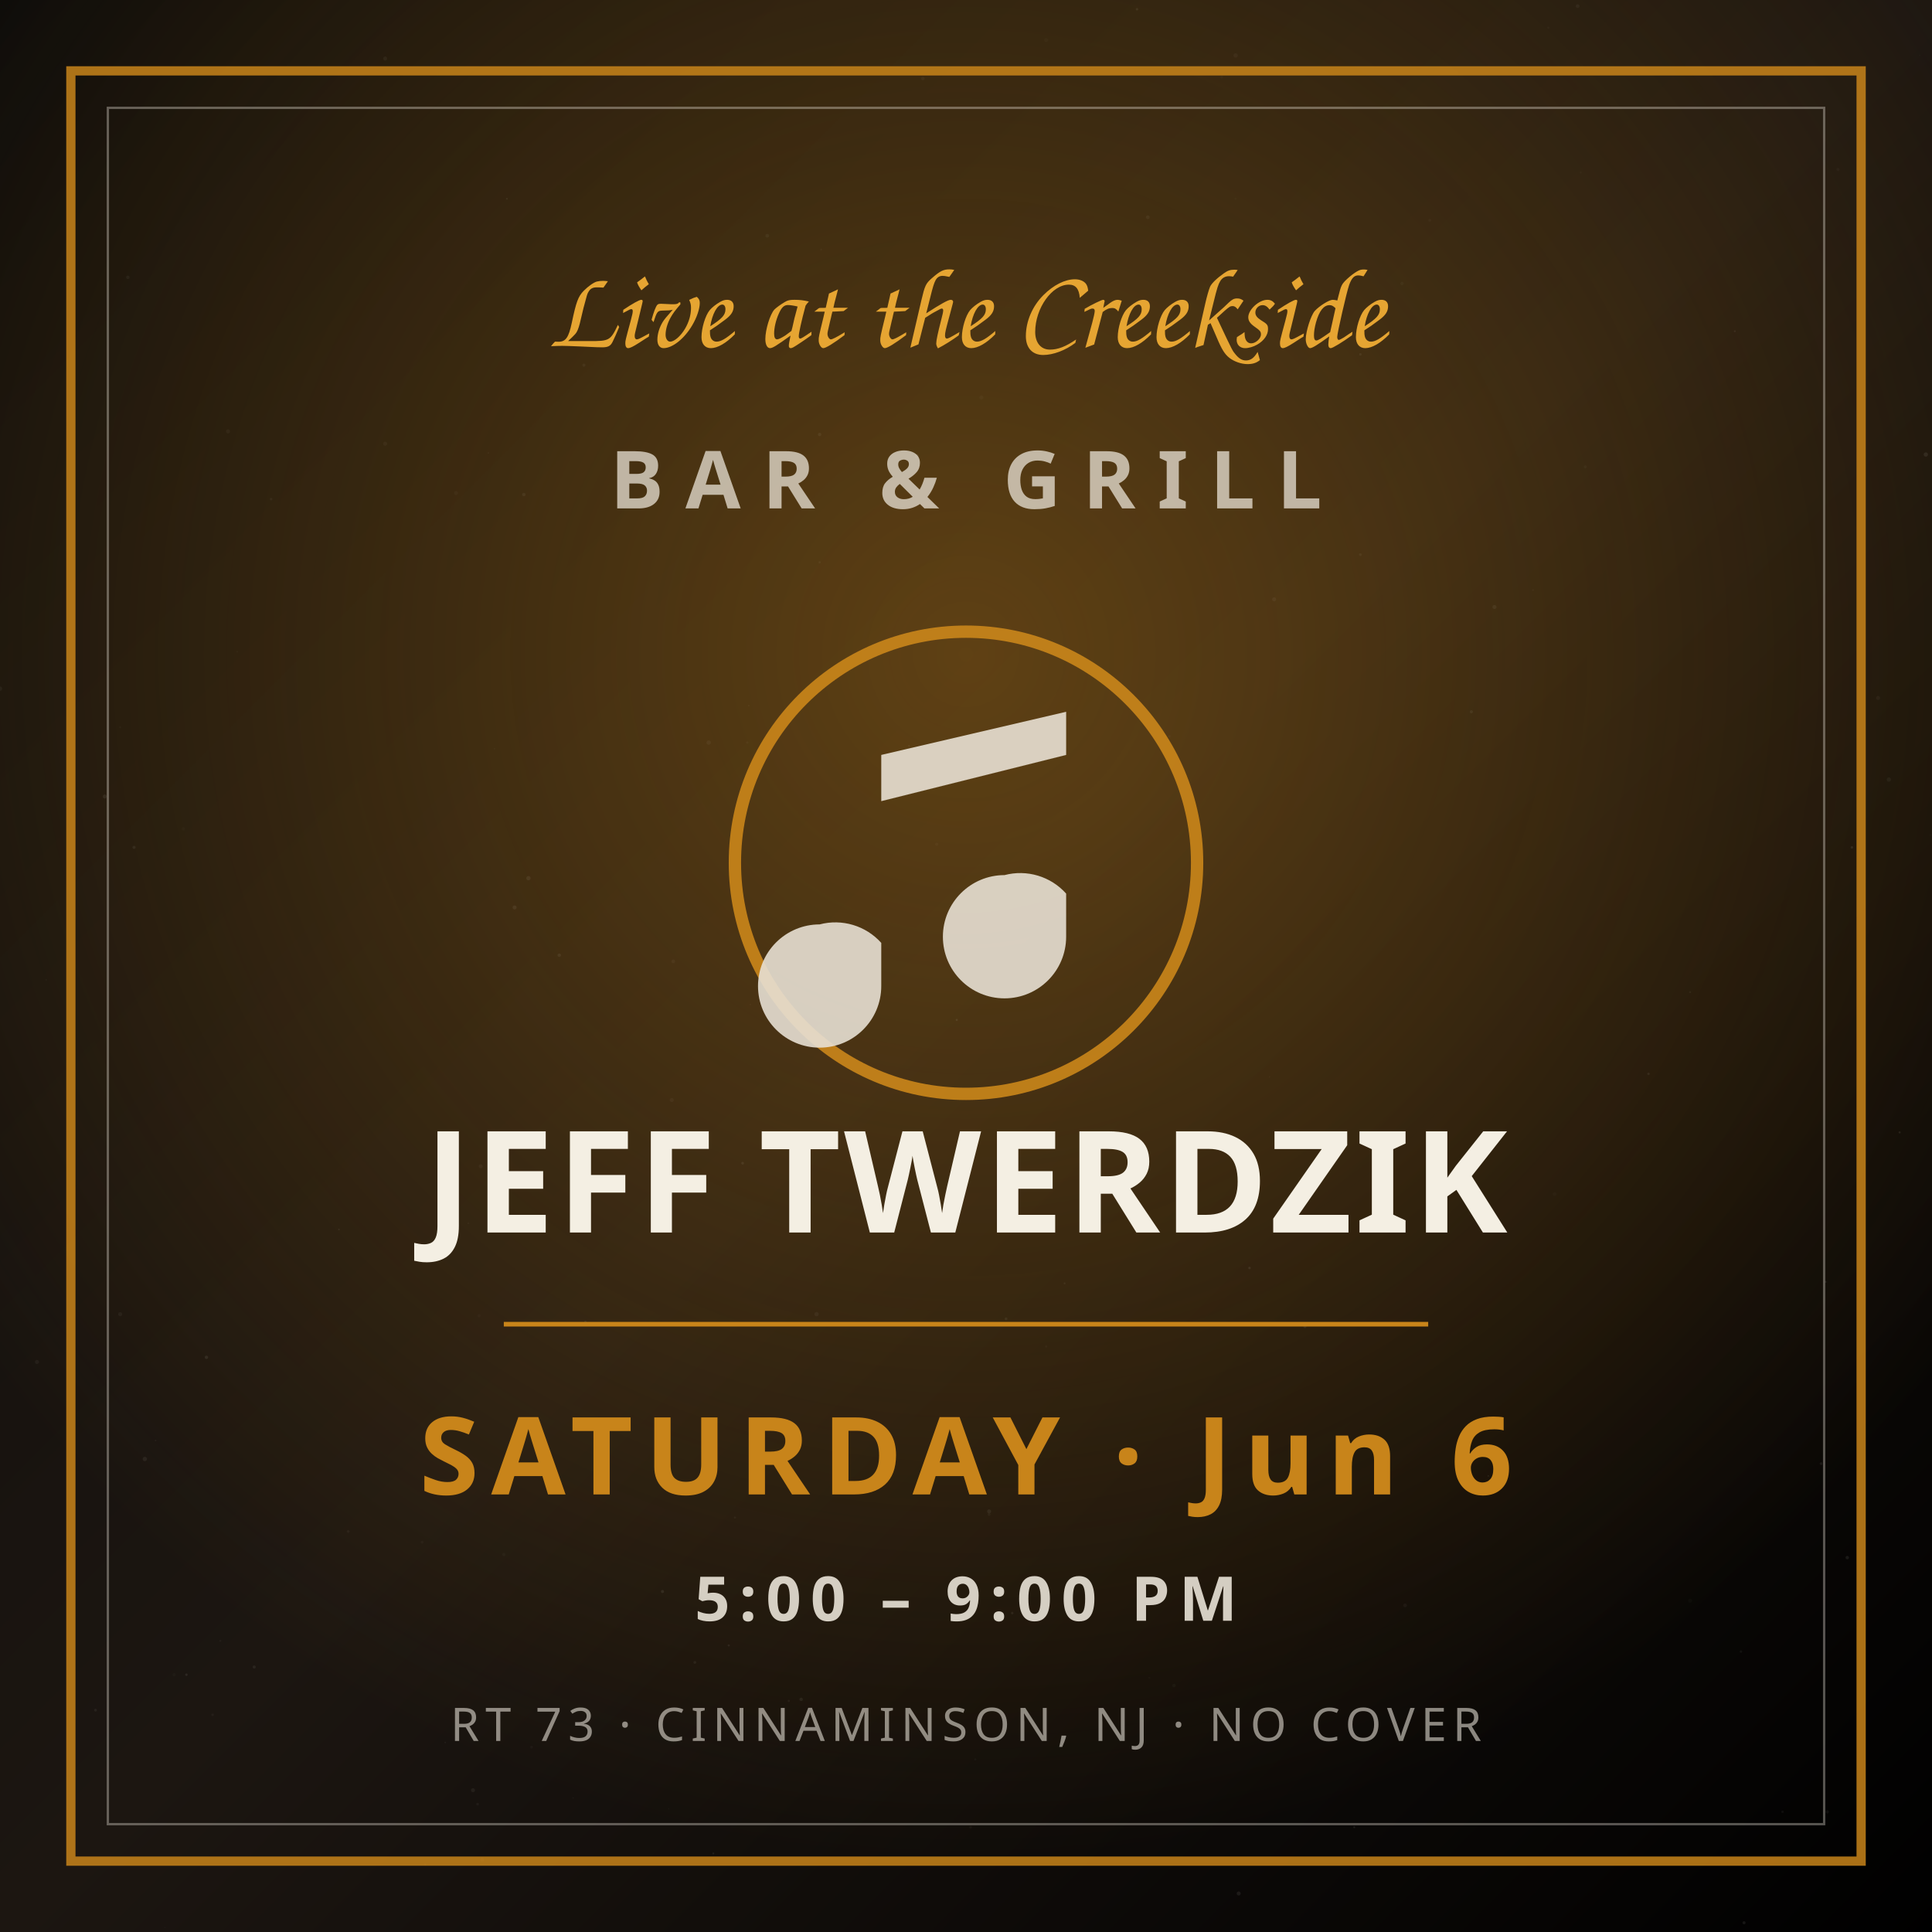
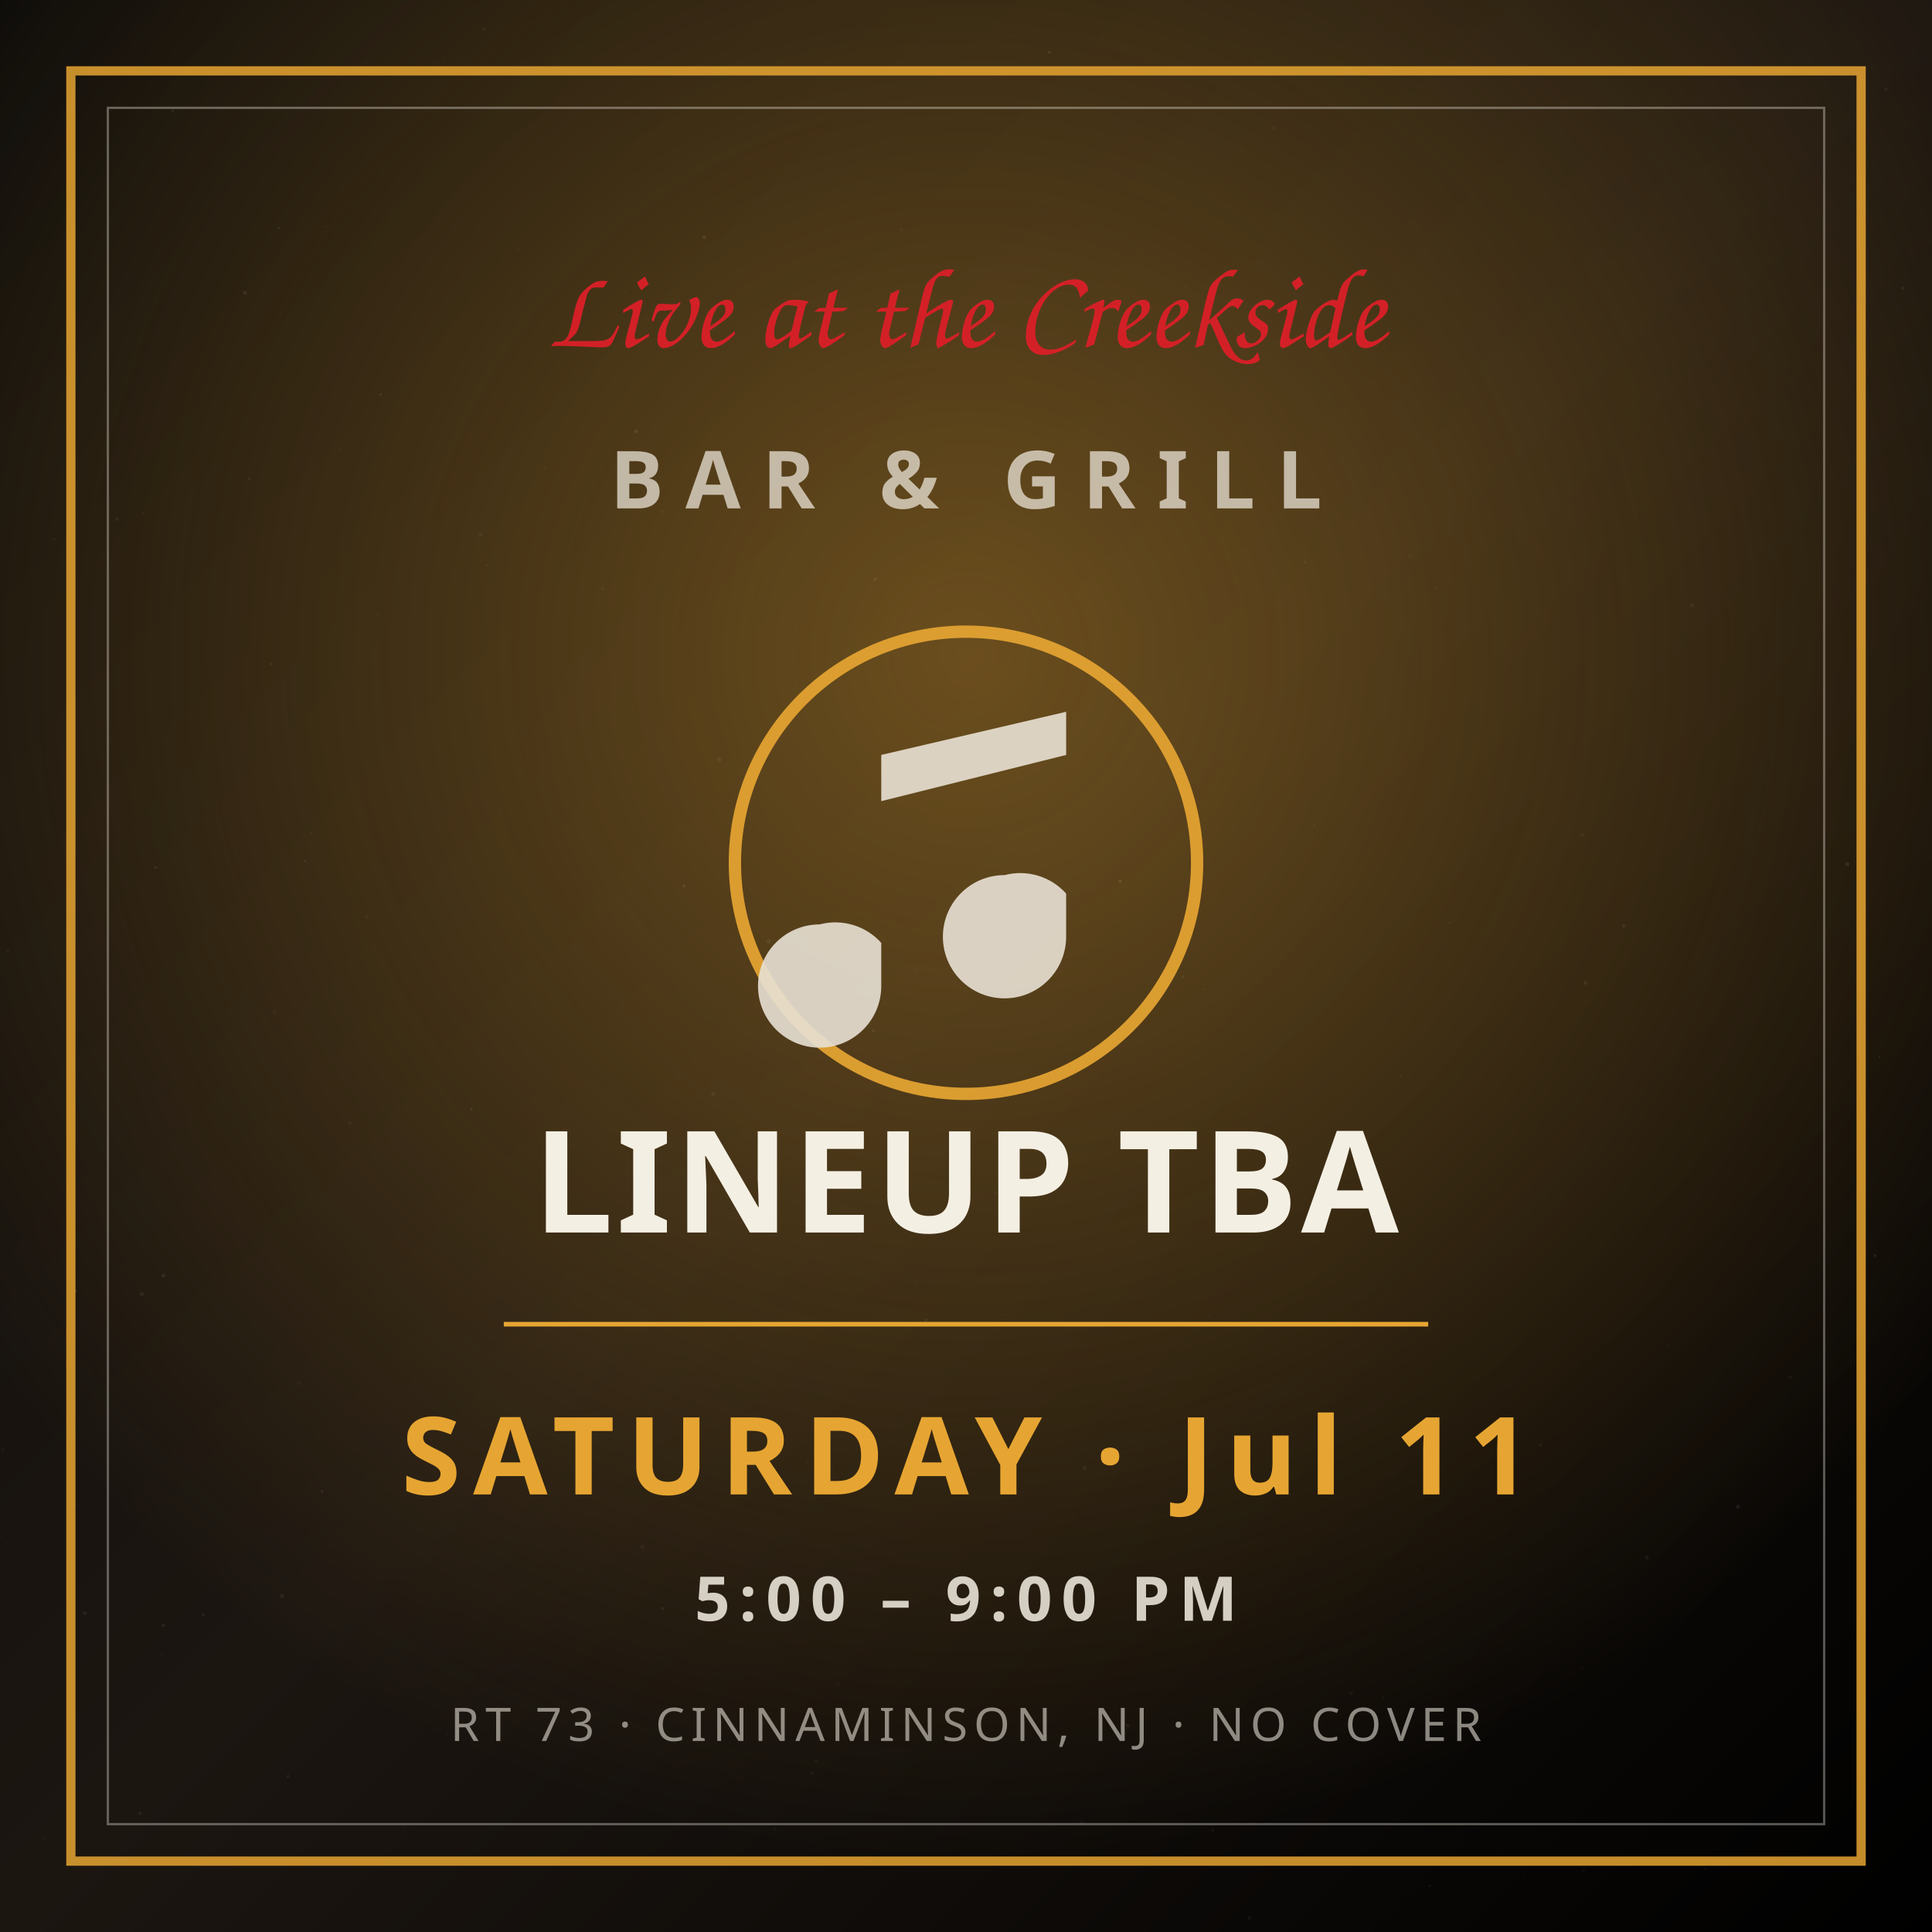
- <svg xmlns="http://www.w3.org/2000/svg" viewBox="0 0 1254 1254" role="img" aria-label="Jeff Twerdzik live at the Creekside">
+ <svg xmlns="http://www.w3.org/2000/svg" viewBox="0 0 1254 1254" role="img" aria-label="Lineup TBA live at the Creekside">
  <defs>
-     <linearGradient id="bg2" x1="0" y1="0" x2="1" y2="1">
+     <linearGradient id="bg1" x1="0" y1="0" x2="1" y2="1">
      <stop offset="0" stop-color="#0C0B0A" />
      <stop offset="0.5" stop-color="#1C1611" />
      <stop offset="1" stop-color="#000" />
    </linearGradient>
-     <radialGradient id="gl2" cx="50%" cy="34%" r="62%">
-       <stop offset="0" stop-color="#C8841A" stop-opacity="0.40" />
-       <stop offset="1" stop-color="#C8841A" stop-opacity="0" />
+     <radialGradient id="gl1" cx="50%" cy="34%" r="62%">
+       <stop offset="0" stop-color="#E6A532" stop-opacity="0.40" />
+       <stop offset="1" stop-color="#E6A532" stop-opacity="0" />
    </radialGradient>
  </defs>
-   <rect width="1254" height="1254" fill="url(#bg2)" />
-   <rect width="1254" height="1254" fill="url(#gl2)" />
-   <circle cx="134" cy="881" r="1.1" fill="#F4EFE3" opacity="0.08" />
-   <circle cx="340" cy="321" r="1.1" fill="#F4EFE3" opacity="0.06" />
-   <circle cx="380" cy="858" r="0.8" fill="#F4EFE3" opacity="0.07" />
-   <circle cx="148" cy="280" r="1.3" fill="#F4EFE3" opacity="0.04" />
-   <circle cx="327" cy="1009" r="1.0" fill="#F4EFE3" opacity="0.03" />
-   <circle cx="691" cy="833" r="0.6" fill="#F4EFE3" opacity="0.06" />
-   <circle cx="154" cy="423" r="0.5" fill="#F4EFE3" opacity="0.03" />
-   <circle cx="1226" cy="506" r="1.4" fill="#F4EFE3" opacity="0.05" />
-   <circle cx="762" cy="1094" r="1.1" fill="#F4EFE3" opacity="0.03" />
-   <circle cx="739" cy="795" r="0.6" fill="#F4EFE3" opacity="0.03" />
-   <circle cx="1097" cy="644" r="0.6" fill="#F4EFE3" opacity="0.05" />
-   <circle cx="274" cy="1001" r="0.9" fill="#F4EFE3" opacity="0.03" />
-   <circle cx="1026" cy="112" r="0.7" fill="#F4EFE3" opacity="0.02" />
-   <circle cx="928" cy="143" r="0.9" fill="#F4EFE3" opacity="0.03" />
-   <circle cx="602" cy="859" r="0.9" fill="#F4EFE3" opacity="0.05" />
-   <circle cx="608" cy="548" r="1.0" fill="#F4EFE3" opacity="0.03" />
-   <circle cx="595" cy="296" r="1.3" fill="#F4EFE3" opacity="0.08" />
-   <circle cx="83" cy="180" r="1.1" fill="#F4EFE3" opacity="0.05" />
-   <circle cx="24" cy="884" r="1.3" fill="#F4EFE3" opacity="0.05" />
-   <circle cx="436" cy="714" r="1.3" fill="#F4EFE3" opacity="0.04" />
-   <circle cx="379" cy="237" r="1.0" fill="#F4EFE3" opacity="0.05" />
-   <circle cx="321" cy="486" r="0.4" fill="#F4EFE3" opacity="0.04" />
-   <circle cx="1233" cy="735" r="0.7" fill="#F4EFE3" opacity="0.08" />
-   <circle cx="449" cy="315" r="0.4" fill="#F4EFE3" opacity="0.03" />
-   <circle cx="250" cy="288" r="1.3" fill="#F4EFE3" opacity="0.04" />
-   <circle cx="312" cy="757" r="1.3" fill="#F4EFE3" opacity="0.04" />
-   <circle cx="955" cy="462" r="1.0" fill="#F4EFE3" opacity="0.06" />
-   <circle cx="1182" cy="950" r="0.9" fill="#F4EFE3" opacity="0.07" />
-   <circle cx="460" cy="482" r="1.4" fill="#F4EFE3" opacity="0.05" />
-   <circle cx="970" cy="394" r="1.3" fill="#F4EFE3" opacity="0.06" />
-   <circle cx="310" cy="1171" r="0.9" fill="#F4EFE3" opacity="0.04" />
-   <circle cx="329" cy="129" r="0.6" fill="#F4EFE3" opacity="0.06" />
-   <circle cx="176" cy="324" r="0.8" fill="#F4EFE3" opacity="0.05" />
-   <circle cx="477" cy="985" r="0.7" fill="#F4EFE3" opacity="0.04" />
-   <circle cx="533" cy="162" r="0.6" fill="#F4EFE3" opacity="0.03" />
-   <circle cx="910" cy="184" r="1.1" fill="#F4EFE3" opacity="0.03" />
-   <circle cx="811" cy="823" r="0.8" fill="#F4EFE3" opacity="0.08" />
-   <circle cx="824" cy="699" r="0.4" fill="#F4EFE3" opacity="0.04" />
-   <circle cx="334" cy="589" r="1.3" fill="#F4EFE3" opacity="0.07" />
-   <circle cx="78" cy="853" r="1.3" fill="#F4EFE3" opacity="0.05" />
-   <circle cx="121" cy="1087" r="0.8" fill="#F4EFE3" opacity="0.08" />
-   <circle cx="1097" cy="1039" r="1.3" fill="#F4EFE3" opacity="0.02" />
-   <circle cx="995" cy="383" r="0.5" fill="#F4EFE3" opacity="0.04" />
-   <circle cx="738" cy="6" r="0.8" fill="#F4EFE3" opacity="0.07" />
-   <circle cx="621" cy="662" r="0.7" fill="#F4EFE3" opacity="0.08" />
-   <circle cx="311" cy="854" r="1.0" fill="#F4EFE3" opacity="0.02" />
-   <circle cx="1250" cy="295" r="1.4" fill="#F4EFE3" opacity="0.08" />
-   <circle cx="1130" cy="1072" r="0.8" fill="#F4EFE3" opacity="0.05" />
-   <circle cx="434" cy="1174" r="0.4" fill="#F4EFE3" opacity="0.03" />
-   <circle cx="1199" cy="1011" r="1.1" fill="#F4EFE3" opacity="0.08" />
-   <circle cx="657" cy="1047" r="0.8" fill="#F4EFE3" opacity="0.07" />
-   <circle cx="87" cy="550" r="1.0" fill="#F4EFE3" opacity="0.07" />
-   <circle cx="530" cy="853" r="1.4" fill="#F4EFE3" opacity="0.05" />
-   <circle cx="250" cy="38" r="1.3" fill="#F4EFE3" opacity="0.05" />
-   <circle cx="487" cy="652" r="0.5" fill="#F4EFE3" opacity="0.03" />
-   <circle cx="296" cy="320" r="1.3" fill="#F4EFE3" opacity="0.03" />
-   <circle cx="113" cy="1087" r="1.0" fill="#F4EFE3" opacity="0.02" />
-   <circle cx="847" cy="861" r="1.0" fill="#F4EFE3" opacity="0.07" />
-   <circle cx="532" cy="282" r="1.1" fill="#F4EFE3" opacity="0.06" />
-   <circle cx="883" cy="230" r="0.8" fill="#F4EFE3" opacity="0.06" />
-   <circle cx="482" cy="755" r="0.9" fill="#F4EFE3" opacity="0.07" />
-   <circle cx="437" cy="624" r="1.2" fill="#F4EFE3" opacity="0.04" />
-   <circle cx="220" cy="798" r="0.5" fill="#F4EFE3" opacity="0.07" />
-   <circle cx="345" cy="1134" r="0.9" fill="#F4EFE3" opacity="0.03" />
-   <circle cx="653" cy="856" r="0.9" fill="#F4EFE3" opacity="0.06" />
-   <circle cx="463" cy="1203" r="0.6" fill="#F4EFE3" opacity="0.07" />
-   <circle cx="30" cy="636" r="0.5" fill="#F4EFE3" opacity="0.03" />
-   <circle cx="738" cy="1134" r="0.7" fill="#F4EFE3" opacity="0.04" />
-   <circle cx="597" cy="759" r="0.8" fill="#F4EFE3" opacity="0.04" />
-   <circle cx="1070" cy="697" r="0.8" fill="#F4EFE3" opacity="0.07" />
-   <circle cx="1253" cy="542" r="0.4" fill="#F4EFE3" opacity="0.04" />
-   <circle cx="1126" cy="215" r="0.6" fill="#F4EFE3" opacity="0.07" />
-   <circle cx="143" cy="1065" r="0.6" fill="#F4EFE3" opacity="0.04" />
-   <circle cx="745" cy="141" r="1.2" fill="#F4EFE3" opacity="0.05" />
-   <circle cx="966" cy="958" r="0.5" fill="#F4EFE3" opacity="0.07" />
-   <circle cx="1029" cy="303" r="1.0" fill="#F4EFE3" opacity="0.03" />
-   <circle cx="675" cy="943" r="0.8" fill="#F4EFE3" opacity="0.05" />
-   <circle cx="165" cy="1082" r="1.0" fill="#F4EFE3" opacity="0.07" />
-   <circle cx="101" cy="935" r="0.5" fill="#F4EFE3" opacity="0.05" />
-   <circle cx="289" cy="1131" r="0.5" fill="#F4EFE3" opacity="0.05" />
-   <circle cx="590" cy="484" r="0.5" fill="#F4EFE3" opacity="0.06" />
-   <circle cx="1219" cy="453" r="1.3" fill="#F4EFE3" opacity="0.04" />
-   <circle cx="343" cy="570" r="1.4" fill="#F4EFE3" opacity="0.07" />
-   <circle cx="793" cy="50" r="0.9" fill="#F4EFE3" opacity="0.02" />
-   <circle cx="78" cy="472" r="0.6" fill="#F4EFE3" opacity="0.03" />
-   <circle cx="642" cy="981" r="1.3" fill="#F4EFE3" opacity="0.07" />
-   <circle cx="534" cy="224" r="1.4" fill="#F4EFE3" opacity="0.05" />
-   <circle cx="430" cy="1033" r="1.0" fill="#F4EFE3" opacity="0.08" />
-   <circle cx="879" cy="1186" r="0.6" fill="#F4EFE3" opacity="0.08" />
-   <circle cx="679" cy="874" r="0.7" fill="#F4EFE3" opacity="0.03" />
-   <circle cx="372" cy="213" r="1.4" fill="#F4EFE3" opacity="0.03" />
-   <circle cx="304" cy="794" r="0.6" fill="#F4EFE3" opacity="0.03" />
-   <circle cx="317" cy="294" r="0.4" fill="#F4EFE3" opacity="0.06" />
-   <circle cx="827" cy="389" r="1.3" fill="#F4EFE3" opacity="0.05" />
-   <circle cx="276" cy="1210" r="0.6" fill="#F4EFE3" opacity="0.07" />
-   <circle cx="1024" cy="4" r="1.2" fill="#F4EFE3" opacity="0.05" />
-   <circle cx="630" cy="1186" r="0.9" fill="#F4EFE3" opacity="0.03" />
-   <circle cx="62" cy="1110" r="0.9" fill="#F4EFE3" opacity="0.06" />
-   <circle cx="804" cy="1229" r="1.3" fill="#F4EFE3" opacity="0.08" />
-   <circle cx="633" cy="1142" r="0.7" fill="#F4EFE3" opacity="0.03" />
-   <circle cx="802" cy="36" r="1.4" fill="#F4EFE3" opacity="0.04" />
-   <circle cx="532" cy="365" r="0.7" fill="#F4EFE3" opacity="0.05" />
-   <circle cx="1005" cy="18" r="0.7" fill="#F4EFE3" opacity="0.03" />
-   <circle cx="1202" cy="550" r="0.8" fill="#F4EFE3" opacity="0.08" />
-   <circle cx="485" cy="482" r="0.8" fill="#F4EFE3" opacity="0.03" />
-   <circle cx="883" cy="360" r="0.9" fill="#F4EFE3" opacity="0.05" />
-   <circle cx="961" cy="928" r="0.9" fill="#F4EFE3" opacity="0.08" />
-   <circle cx="1186" cy="1176" r="1.1" fill="#F4EFE3" opacity="0.05" />
-   <circle cx="451" cy="1079" r="0.9" fill="#F4EFE3" opacity="0.06" />
-   <circle cx="486" cy="458" r="0.4" fill="#F4EFE3" opacity="0.06" />
-   <circle cx="363" cy="620" r="1.1" fill="#F4EFE3" opacity="0.07" />
-   <circle cx="1185" cy="832" r="0.6" fill="#F4EFE3" opacity="0.08" />
-   <circle cx="68" cy="517" r="1.3" fill="#F4EFE3" opacity="0.07" />
-   <circle cx="746" cy="1089" r="0.6" fill="#F4EFE3" opacity="0.02" />
-   <circle cx="372" cy="1167" r="0.4" fill="#F4EFE3" opacity="0.04" />
-   <circle cx="637" cy="258" r="1.3" fill="#F4EFE3" opacity="0.03" />
-   <circle cx="107" cy="1251" r="0.4" fill="#F4EFE3" opacity="0.03" />
-   <circle cx="512" cy="1104" r="0.7" fill="#F4EFE3" opacity="0.05" />
-   <circle cx="1009" cy="775" r="1.2" fill="#F4EFE3" opacity="0.02" />
-   <circle cx="679" cy="26" r="1.3" fill="#F4EFE3" opacity="0.02" />
-   <circle cx="119" cy="538" r="1.0" fill="#F4EFE3" opacity="0.02" />
-   <circle cx="802" cy="129" r="0.7" fill="#F4EFE3" opacity="0.02" />
-   <circle cx="912" cy="1042" r="1.2" fill="#F4EFE3" opacity="0.04" />
-   <circle cx="313" cy="1207" r="1.2" fill="#F4EFE3" opacity="0.08" />
-   <circle cx="520" cy="1103" r="1.1" fill="#F4EFE3" opacity="0.07" />
-   <circle cx="642" cy="983" r="0.9" fill="#F4EFE3" opacity="0.04" />
-   <circle cx="599" cy="51" r="1.1" fill="#F4EFE3" opacity="0.04" />
-   <circle cx="226" cy="994" r="0.9" fill="#F4EFE3" opacity="0.04" />
-   <circle cx="1157" cy="1176" r="0.8" fill="#F4EFE3" opacity="0.05" />
-   <circle cx="0" cy="447" r="1.4" fill="#F4EFE3" opacity="0.05" />
-   <circle cx="1246" cy="36" r="0.4" fill="#F4EFE3" opacity="0.02" />
-   <circle cx="94" cy="947" r="1.4" fill="#F4EFE3" opacity="0.07" />
-   <circle cx="759" cy="478" r="0.8" fill="#F4EFE3" opacity="0.03" />
-   <circle cx="498" cy="153" r="1.2" fill="#F4EFE3" opacity="0.05" />
-   <circle cx="473" cy="1068" r="0.7" fill="#F4EFE3" opacity="0.07" />
-   <circle cx="900" cy="787" r="1.0" fill="#F4EFE3" opacity="0.06" />
-   <circle cx="1132" cy="1248" r="1.0" fill="#F4EFE3" opacity="0.08" />
-   <circle cx="307" cy="1162" r="1.3" fill="#F4EFE3" opacity="0.06" />
-   <circle cx="138" cy="1113" r="0.8" fill="#F4EFE3" opacity="0.04" />
-   <circle cx="1193" cy="110" r="1.0" fill="#F4EFE3" opacity="0.03" />
-   <rect x="46" y="46" width="1162" height="1162" fill="none" stroke="#C8841A" stroke-width="6" stroke-opacity="0.85" />
+   <rect width="1254" height="1254" fill="url(#bg1)" />
+   <rect width="1254" height="1254" fill="url(#gl1)" />
+   <circle cx="406" cy="189" r="1.1" fill="#F4EFE3" opacity="0.02" />
+   <circle cx="672" cy="459" r="0.5" fill="#F4EFE3" opacity="0.05" />
+   <circle cx="47" cy="544" r="0.5" fill="#F4EFE3" opacity="0.03" />
+   <circle cx="532" cy="1037" r="0.5" fill="#F4EFE3" opacity="0.03" />
+   <circle cx="787" cy="1188" r="1.0" fill="#F4EFE3" opacity="0.04" />
+   <circle cx="1224" cy="58" r="1.3" fill="#F4EFE3" opacity="0.04" />
+   <circle cx="181" cy="148" r="0.7" fill="#F4EFE3" opacity="0.07" />
+   <circle cx="227" cy="729" r="1.0" fill="#F4EFE3" opacity="0.04" />
+   <circle cx="687" cy="79" r="0.5" fill="#F4EFE3" opacity="0.03" />
+   <circle cx="853" cy="536" r="0.7" fill="#F4EFE3" opacity="0.06" />
+   <circle cx="568" cy="376" r="1.2" fill="#F4EFE3" opacity="0.06" />
+   <circle cx="306" cy="720" r="0.9" fill="#F4EFE3" opacity="0.07" />
+   <circle cx="915" cy="361" r="1.4" fill="#F4EFE3" opacity="0.03" />
+   <circle cx="524" cy="949" r="0.6" fill="#F4EFE3" opacity="0.05" />
+   <circle cx="49" cy="838" r="1.2" fill="#F4EFE3" opacity="0.05" />
+   <circle cx="1098" cy="393" r="1.1" fill="#F4EFE3" opacity="0.06" />
+   <circle cx="727" cy="572" r="1.2" fill="#F4EFE3" opacity="0.08" />
+   <circle cx="595" cy="833" r="0.5" fill="#F4EFE3" opacity="0.06" />
+   <circle cx="811" cy="1245" r="1.2" fill="#F4EFE3" opacity="0.04" />
+   <circle cx="484" cy="838" r="0.4" fill="#F4EFE3" opacity="0.05" />
+   <circle cx="211" cy="147" r="0.5" fill="#F4EFE3" opacity="0.07" />
+   <circle cx="162" cy="311" r="0.8" fill="#F4EFE3" opacity="0.07" />
+   <circle cx="101" cy="563" r="0.9" fill="#F4EFE3" opacity="0.07" />
+   <circle cx="1027" cy="1083" r="0.7" fill="#F4EFE3" opacity="0.04" />
+   <circle cx="450" cy="1109" r="1.4" fill="#F4EFE3" opacity="0.03" />
+   <circle cx="221" cy="291" r="0.6" fill="#F4EFE3" opacity="0.05" />
+   <circle cx="739" cy="329" r="0.4" fill="#F4EFE3" opacity="0.05" />
+   <circle cx="463" cy="710" r="1.4" fill="#F4EFE3" opacity="0.06" />
+   <circle cx="646" cy="774" r="1.1" fill="#F4EFE3" opacity="0.02" />
+   <circle cx="1128" cy="978" r="1.3" fill="#F4EFE3" opacity="0.07" />
+   <circle cx="492" cy="500" r="0.5" fill="#F4EFE3" opacity="0.06" />
+   <circle cx="78" cy="84" r="0.6" fill="#F4EFE3" opacity="0.03" />
+   <circle cx="426" cy="66" r="0.4" fill="#F4EFE3" opacity="0.03" />
+   <circle cx="127" cy="456" r="0.4" fill="#F4EFE3" opacity="0.07" />
+   <circle cx="770" cy="186" r="0.7" fill="#F4EFE3" opacity="0.04" />
+   <circle cx="457" cy="154" r="1.2" fill="#F4EFE3" opacity="0.08" />
+   <circle cx="584" cy="607" r="0.5" fill="#F4EFE3" opacity="0.03" />
+   <circle cx="430" cy="332" r="1.2" fill="#F4EFE3" opacity="0.03" />
+   <circle cx="29" cy="1193" r="0.9" fill="#F4EFE3" opacity="0.03" />
+   <circle cx="681" cy="34" r="0.9" fill="#F4EFE3" opacity="0.08" />
+   <circle cx="1083" cy="873" r="0.7" fill="#F4EFE3" opacity="0.04" />
+   <circle cx="209" cy="968" r="0.9" fill="#F4EFE3" opacity="0.07" />
+   <circle cx="413" cy="280" r="1.2" fill="#F4EFE3" opacity="0.08" />
+   <circle cx="1069" cy="1011" r="1.2" fill="#F4EFE3" opacity="0.06" />
+   <circle cx="284" cy="649" r="0.8" fill="#F4EFE3" opacity="0.02" />
+   <circle cx="35" cy="350" r="0.7" fill="#F4EFE3" opacity="0.06" />
+   <circle cx="1199" cy="561" r="1.3" fill="#F4EFE3" opacity="0.08" />
+   <circle cx="1198" cy="457" r="0.6" fill="#F4EFE3" opacity="0.03" />
+   <circle cx="247" cy="256" r="1.0" fill="#F4EFE3" opacity="0.07" />
+   <circle cx="1054" cy="601" r="1.1" fill="#F4EFE3" opacity="0.07" />
+   <circle cx="106" cy="828" r="1.3" fill="#F4EFE3" opacity="0.07" />
+   <circle cx="941" cy="599" r="0.6" fill="#F4EFE3" opacity="0.07" />
+   <circle cx="417" cy="1004" r="1.4" fill="#F4EFE3" opacity="0.04" />
+   <circle cx="503" cy="1187" r="1.1" fill="#F4EFE3" opacity="0.03" />
+   <circle cx="159" cy="190" r="1.3" fill="#F4EFE3" opacity="0.07" />
+   <circle cx="183" cy="1036" r="1.4" fill="#F4EFE3" opacity="0.06" />
+   <circle cx="439" cy="688" r="0.5" fill="#F4EFE3" opacity="0.02" />
+   <circle cx="1217" cy="815" r="0.9" fill="#F4EFE3" opacity="0.08" />
+   <circle cx="544" cy="1093" r="1.2" fill="#F4EFE3" opacity="0.03" />
+   <circle cx="316" cy="367" r="0.6" fill="#F4EFE3" opacity="0.06" />
+   <circle cx="325" cy="525" r="0.5" fill="#F4EFE3" opacity="0.07" />
+   <circle cx="444" cy="575" r="1.0" fill="#F4EFE3" opacity="0.07" />
+   <circle cx="527" cy="1151" r="0.9" fill="#F4EFE3" opacity="0.05" />
+   <circle cx="656" cy="23" r="0.8" fill="#F4EFE3" opacity="0.03" />
+   <circle cx="5" cy="1002" r="0.6" fill="#F4EFE3" opacity="0.05" />
+   <circle cx="909" cy="698" r="0.7" fill="#F4EFE3" opacity="0.05" />
+   <circle cx="697" cy="983" r="0.5" fill="#F4EFE3" opacity="0.05" />
+   <circle cx="312" cy="347" r="1.2" fill="#F4EFE3" opacity="0.05" />
+   <circle cx="704" cy="953" r="1.3" fill="#F4EFE3" opacity="0.05" />
+   <circle cx="768" cy="634" r="0.9" fill="#F4EFE3" opacity="0.06" />
+   <circle cx="567" cy="669" r="0.9" fill="#F4EFE3" opacity="0.08" />
+   <circle cx="877" cy="1099" r="1.3" fill="#F4EFE3" opacity="0.04" />
+   <circle cx="702" cy="1183" r="1.2" fill="#F4EFE3" opacity="0.03" />
+   <circle cx="153" cy="554" r="0.5" fill="#F4EFE3" opacity="0.03" />
+   <circle cx="92" cy="840" r="1.2" fill="#F4EFE3" opacity="0.07" />
+   <circle cx="194" cy="898" r="1.1" fill="#F4EFE3" opacity="0.03" />
+   <circle cx="1107" cy="1213" r="0.6" fill="#F4EFE3" opacity="0.08" />
+   <circle cx="499" cy="611" r="1.4" fill="#F4EFE3" opacity="0.07" />
+   <circle cx="202" cy="541" r="0.9" fill="#F4EFE3" opacity="0.04" />
+   <circle cx="245" cy="399" r="1.1" fill="#F4EFE3" opacity="0.02" />
+   <circle cx="695" cy="552" r="0.4" fill="#F4EFE3" opacity="0.04" />
+   <circle cx="782" cy="642" r="0.5" fill="#F4EFE3" opacity="0.08" />
+   <circle cx="989" cy="1219" r="0.5" fill="#F4EFE3" opacity="0.04" />
+   <circle cx="50" cy="977" r="0.7" fill="#F4EFE3" opacity="0.03" />
+   <circle cx="530" cy="1143" r="1.2" fill="#F4EFE3" opacity="0.04" />
+   <circle cx="187" cy="1153" r="1.0" fill="#F4EFE3" opacity="0.06" />
+   <circle cx="112" cy="72" r="1.1" fill="#F4EFE3" opacity="0.05" />
+   <circle cx="91" cy="1177" r="1.0" fill="#F4EFE3" opacity="0.07" />
+   <circle cx="105" cy="1074" r="0.5" fill="#F4EFE3" opacity="0.07" />
+   <circle cx="569" cy="425" r="1.0" fill="#F4EFE3" opacity="0.08" />
+   <circle cx="336" cy="162" r="0.9" fill="#F4EFE3" opacity="0.03" />
+   <circle cx="137" cy="202" r="0.5" fill="#F4EFE3" opacity="0.03" />
+   <circle cx="391" cy="382" r="1.2" fill="#F4EFE3" opacity="0.04" />
+   <circle cx="627" cy="223" r="0.7" fill="#F4EFE3" opacity="0.02" />
+   <circle cx="314" cy="19" r="1.1" fill="#F4EFE3" opacity="0.05" />
+   <circle cx="238" cy="595" r="1.3" fill="#F4EFE3" opacity="0.03" />
+   <circle cx="1027" cy="542" r="0.9" fill="#F4EFE3" opacity="0.07" />
+   <circle cx="493" cy="635" r="1.1" fill="#F4EFE3" opacity="0.08" />
+   <circle cx="430" cy="1044" r="1.1" fill="#F4EFE3" opacity="0.06" />
+   <circle cx="507" cy="436" r="0.5" fill="#F4EFE3" opacity="0.03" />
+   <circle cx="89" cy="929" r="0.7" fill="#F4EFE3" opacity="0.03" />
+   <circle cx="106" cy="1055" r="1.3" fill="#F4EFE3" opacity="0.06" />
+   <circle cx="354" cy="304" r="0.7" fill="#F4EFE3" opacity="0.05" />
+   <circle cx="198" cy="559" r="0.7" fill="#F4EFE3" opacity="0.08" />
+   <circle cx="1220" cy="686" r="0.6" fill="#F4EFE3" opacity="0.08" />
+   <circle cx="388" cy="447" r="0.4" fill="#F4EFE3" opacity="0.04" />
+   <circle cx="595" cy="630" r="0.6" fill="#F4EFE3" opacity="0.05" />
+   <circle cx="6" cy="331" r="0.5" fill="#F4EFE3" opacity="0.04" />
+   <circle cx="52" cy="28" r="0.7" fill="#F4EFE3" opacity="0.03" />
+   <circle cx="734" cy="664" r="1.2" fill="#F4EFE3" opacity="0.06" />
+   <circle cx="898" cy="1102" r="0.8" fill="#F4EFE3" opacity="0.04" />
+   <circle cx="1235" cy="187" r="1.1" fill="#F4EFE3" opacity="0.06" />
+   <circle cx="55" cy="1047" r="1.3" fill="#F4EFE3" opacity="0.06" />
+   <circle cx="920" cy="1019" r="0.5" fill="#F4EFE3" opacity="0.05" />
+   <circle cx="632" cy="1047" r="1.2" fill="#F4EFE3" opacity="0.07" />
+   <circle cx="732" cy="1120" r="1.1" fill="#F4EFE3" opacity="0.06" />
+   <circle cx="288" cy="39" r="0.5" fill="#F4EFE3" opacity="0.04" />
+   <circle cx="132" cy="1048" r="1.0" fill="#F4EFE3" opacity="0.06" />
+   <circle cx="785" cy="854" r="0.9" fill="#F4EFE3" opacity="0.02" />
+   <circle cx="1000" cy="938" r="0.9" fill="#F4EFE3" opacity="0.05" />
+   <circle cx="827" cy="83" r="1.1" fill="#F4EFE3" opacity="0.04" />
+   <circle cx="93" cy="333" r="1.1" fill="#F4EFE3" opacity="0.03" />
+   <circle cx="928" cy="1224" r="0.9" fill="#F4EFE3" opacity="0.04" />
+   <circle cx="601" cy="857" r="1.2" fill="#F4EFE3" opacity="0.06" />
+   <circle cx="806" cy="97" r="0.5" fill="#F4EFE3" opacity="0.04" />
+   <circle cx="932" cy="382" r="1.0" fill="#F4EFE3" opacity="0.02" />
+   <circle cx="76" cy="337" r="1.1" fill="#F4EFE3" opacity="0.06" />
+   <circle cx="847" cy="365" r="0.9" fill="#F4EFE3" opacity="0.05" />
+   <circle cx="585" cy="149" r="1.3" fill="#F4EFE3" opacity="0.03" />
+   <circle cx="1227" cy="1174" r="0.4" fill="#F4EFE3" opacity="0.05" />
+   <circle cx="1028" cy="1214" r="0.8" fill="#F4EFE3" opacity="0.04" />
+   <circle cx="263" cy="1186" r="0.6" fill="#F4EFE3" opacity="0.05" />
+   <circle cx="178" cy="657" r="1.4" fill="#F4EFE3" opacity="0.03" />
+   <circle cx="1029" cy="638" r="1.3" fill="#F4EFE3" opacity="0.06" />
+   <circle cx="290" cy="1126" r="0.9" fill="#F4EFE3" opacity="0.02" />
+   <circle cx="5" cy="617" r="0.9" fill="#F4EFE3" opacity="0.04" />
+   <circle cx="176" cy="431" r="0.7" fill="#F4EFE3" opacity="0.07" />
+   <circle cx="2" cy="941" r="1.2" fill="#F4EFE3" opacity="0.03" />
+   <circle cx="1162" cy="894" r="1.3" fill="#F4EFE3" opacity="0.04" />
+   <circle cx="467" cy="493" r="1.4" fill="#F4EFE3" opacity="0.06" />
+   <rect x="46" y="46" width="1162" height="1162" fill="none" stroke="#E6A532" stroke-width="6" stroke-opacity="0.85" />
  <rect x="70" y="70" width="1114" height="1114" fill="none" stroke="#F4EFE3" stroke-width="1.5" stroke-opacity="0.35" />
-   <text x="627.0" y="225" font-family="Yellowtail, cursive" font-size="74" fill="#E6A532" text-anchor="middle">Live at the Creekside</text>
+   <text x="627.0" y="225" font-family="Yellowtail, cursive" font-size="74" fill="#D32027" text-anchor="middle">Live at the Creekside</text>
  <text x="627.0" y="330" font-family="Oswald, sans-serif" font-weight="700" font-size="52" letter-spacing="14" fill="#F4EFE3" fill-opacity="0.7" text-anchor="middle">BAR &amp; GRILL</text>
  <g opacity="0.92">
-     <circle cx="627.0" cy="560" r="150" fill="none" stroke="#C8841A" stroke-width="8" />
+     <circle cx="627.0" cy="560" r="150" fill="none" stroke="#E6A532" stroke-width="8" />
    <path d="M 572.0 490 v150 a40 40 0 1 1 -40 -40 a40 40 0 0 1 40 12 v-92 l120 -30 v118 a40 40 0 1 1 -40 -40 a40 40 0 0 1 40 12 v-118 z" fill="#F4EFE3" fill-opacity="0.9" />
  </g>
-   <text x="627.0" y="800" font-family="Oswald, sans-serif" font-weight="700" font-size="92" letter-spacing="2" fill="#F4EFE3" text-anchor="middle">JEFF TWERDZIK</text>
-   <rect x="327.0" y="858" width="600" height="3" fill="#C8841A" />
-   <text x="627.0" y="970" font-family="Oswald, sans-serif" font-weight="600" font-size="70" letter-spacing="8" fill="#C8841A" text-anchor="middle">SATURDAY · Jun 6</text>
+   <text x="627.0" y="800" font-family="Oswald, sans-serif" font-weight="700" font-size="92" letter-spacing="2" fill="#F4EFE3" text-anchor="middle">LINEUP TBA</text>
+   <rect x="327.0" y="858" width="600" height="3" fill="#E6A532" />
+   <text x="627.0" y="970" font-family="Oswald, sans-serif" font-weight="600" font-size="70" letter-spacing="8" fill="#E6A532" text-anchor="middle">SATURDAY · Jul 11</text>
  <text x="627.0" y="1052" font-family="Manrope, sans-serif" font-weight="700" font-size="40" letter-spacing="6" fill="#F4EFE3" fill-opacity="0.85" text-anchor="middle">5:00 – 9:00 PM</text>
  <text x="627.0" y="1130" font-family="Manrope, sans-serif" font-size="30" letter-spacing="4" fill="#F4EFE3" fill-opacity="0.55" text-anchor="middle">RT 73 · CINNAMINSON, NJ · NO COVER</text>
</svg>
